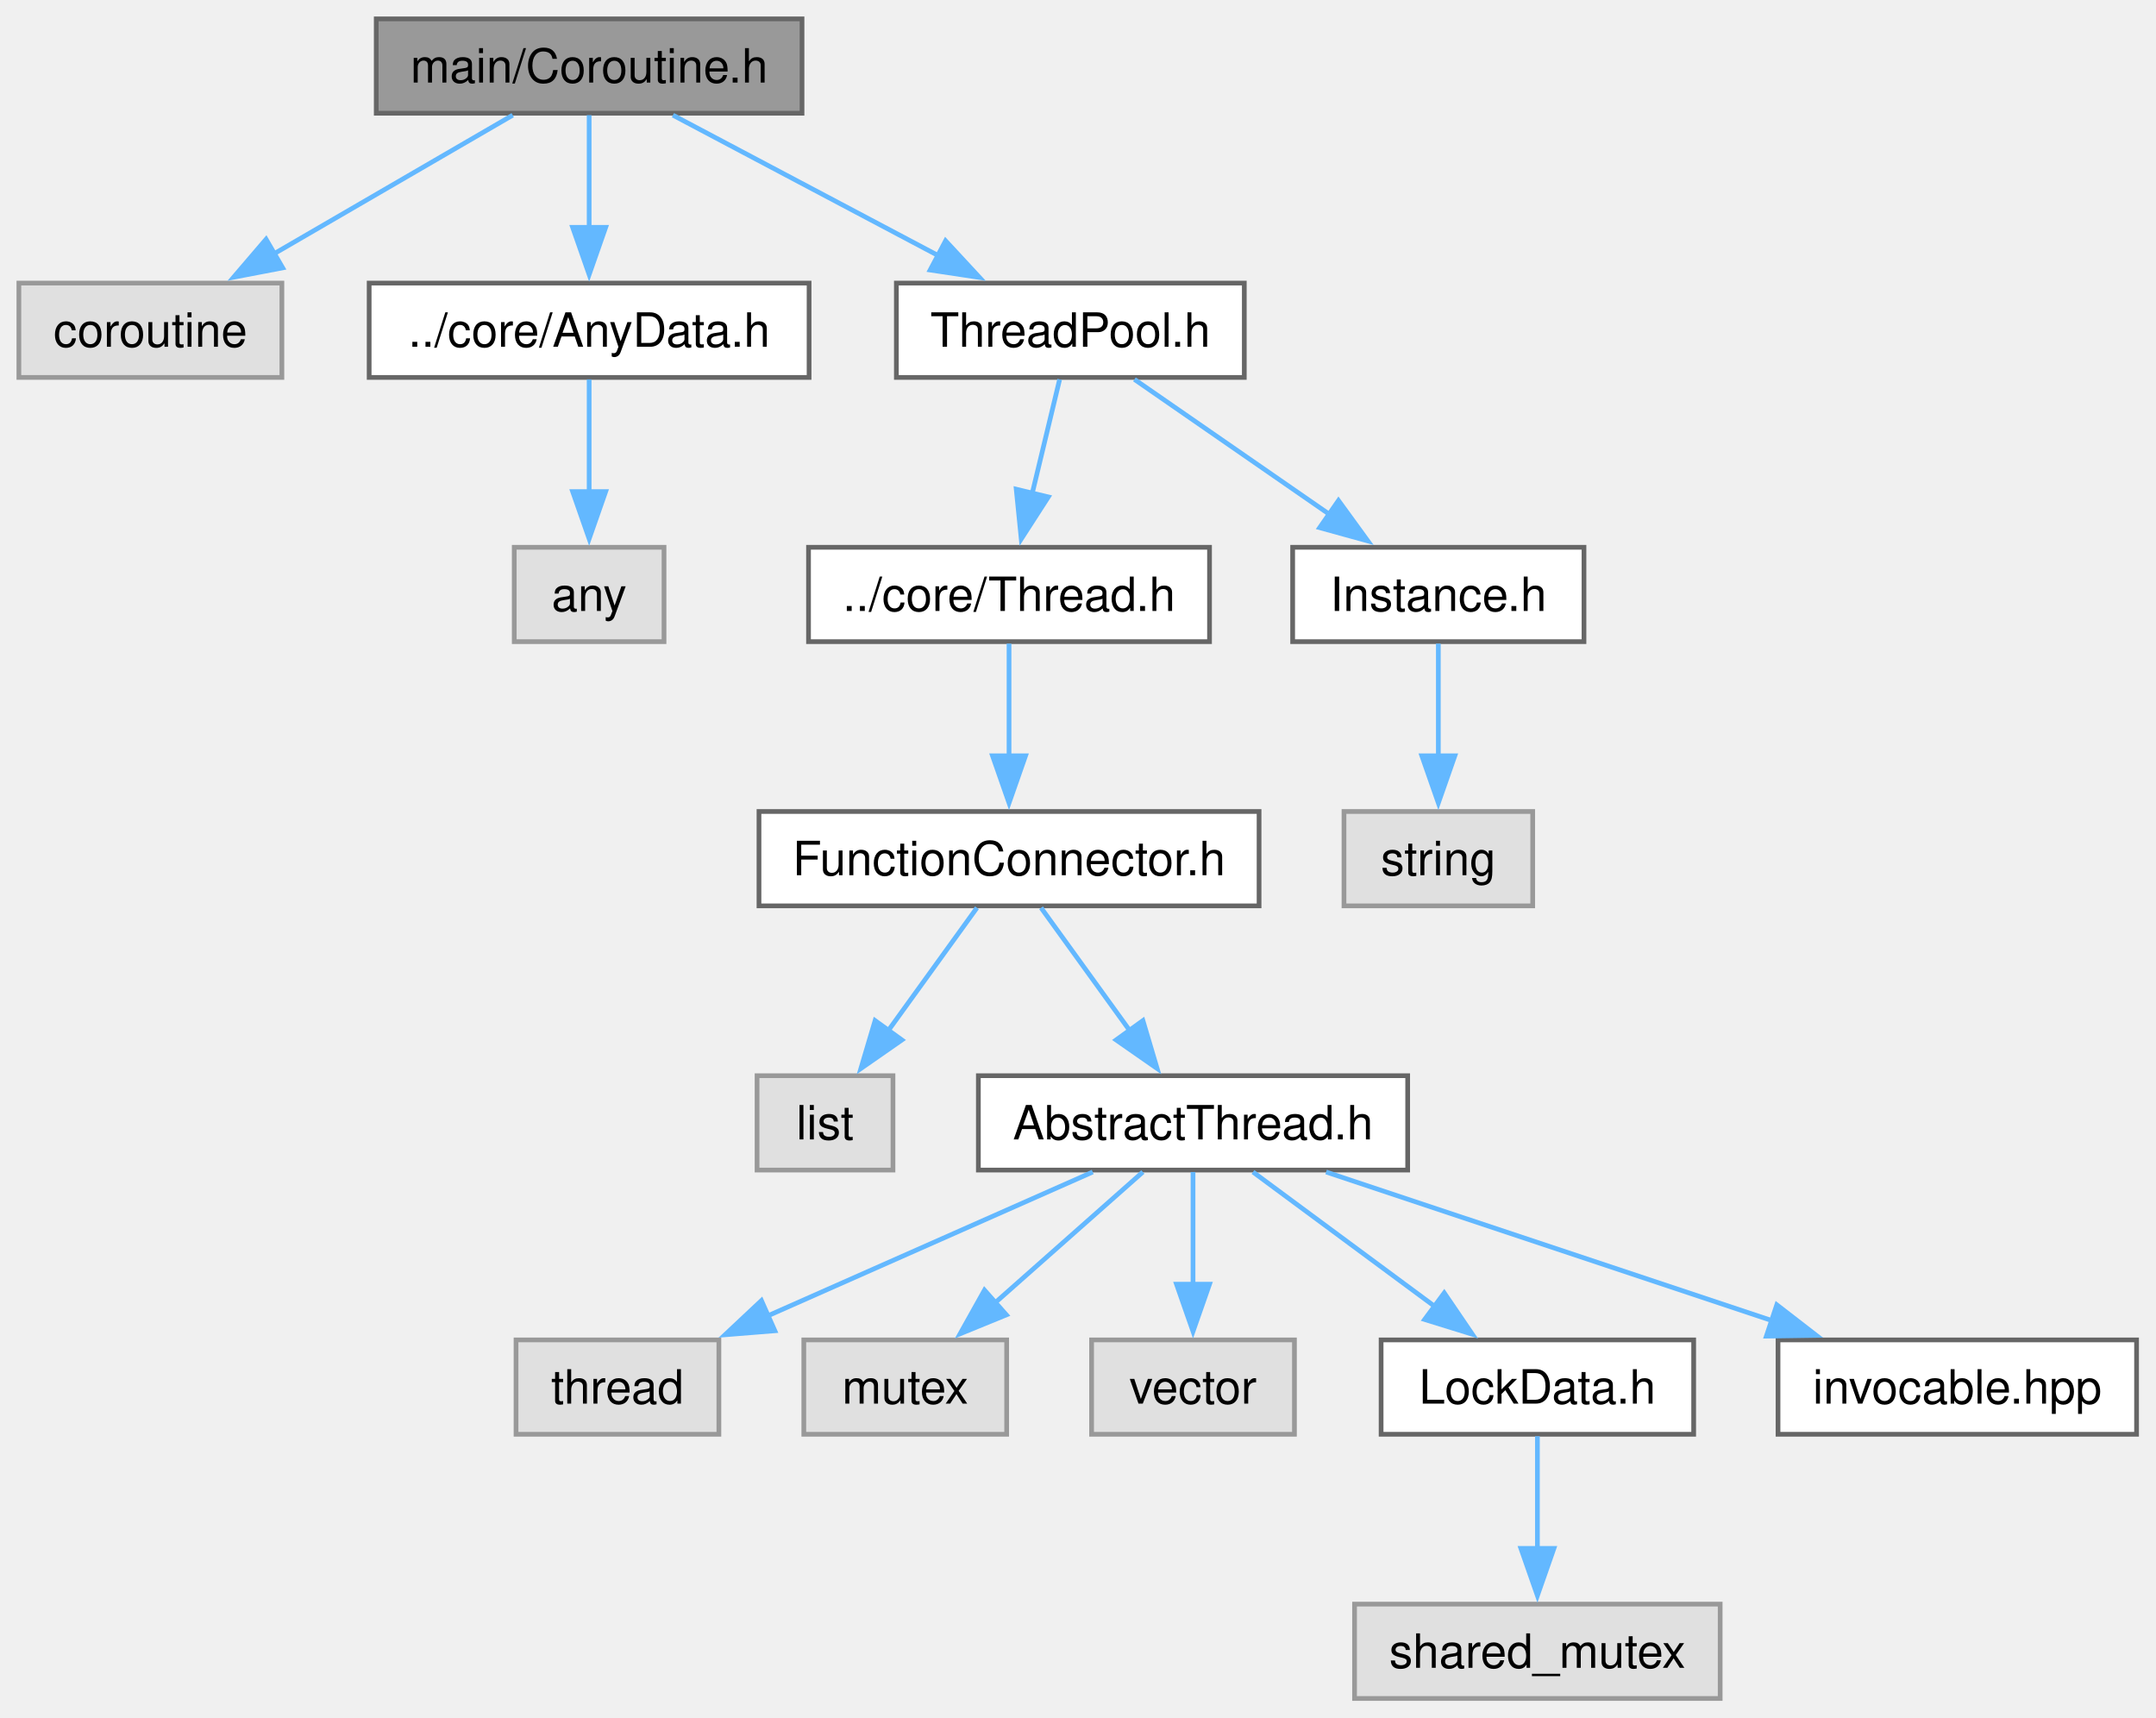
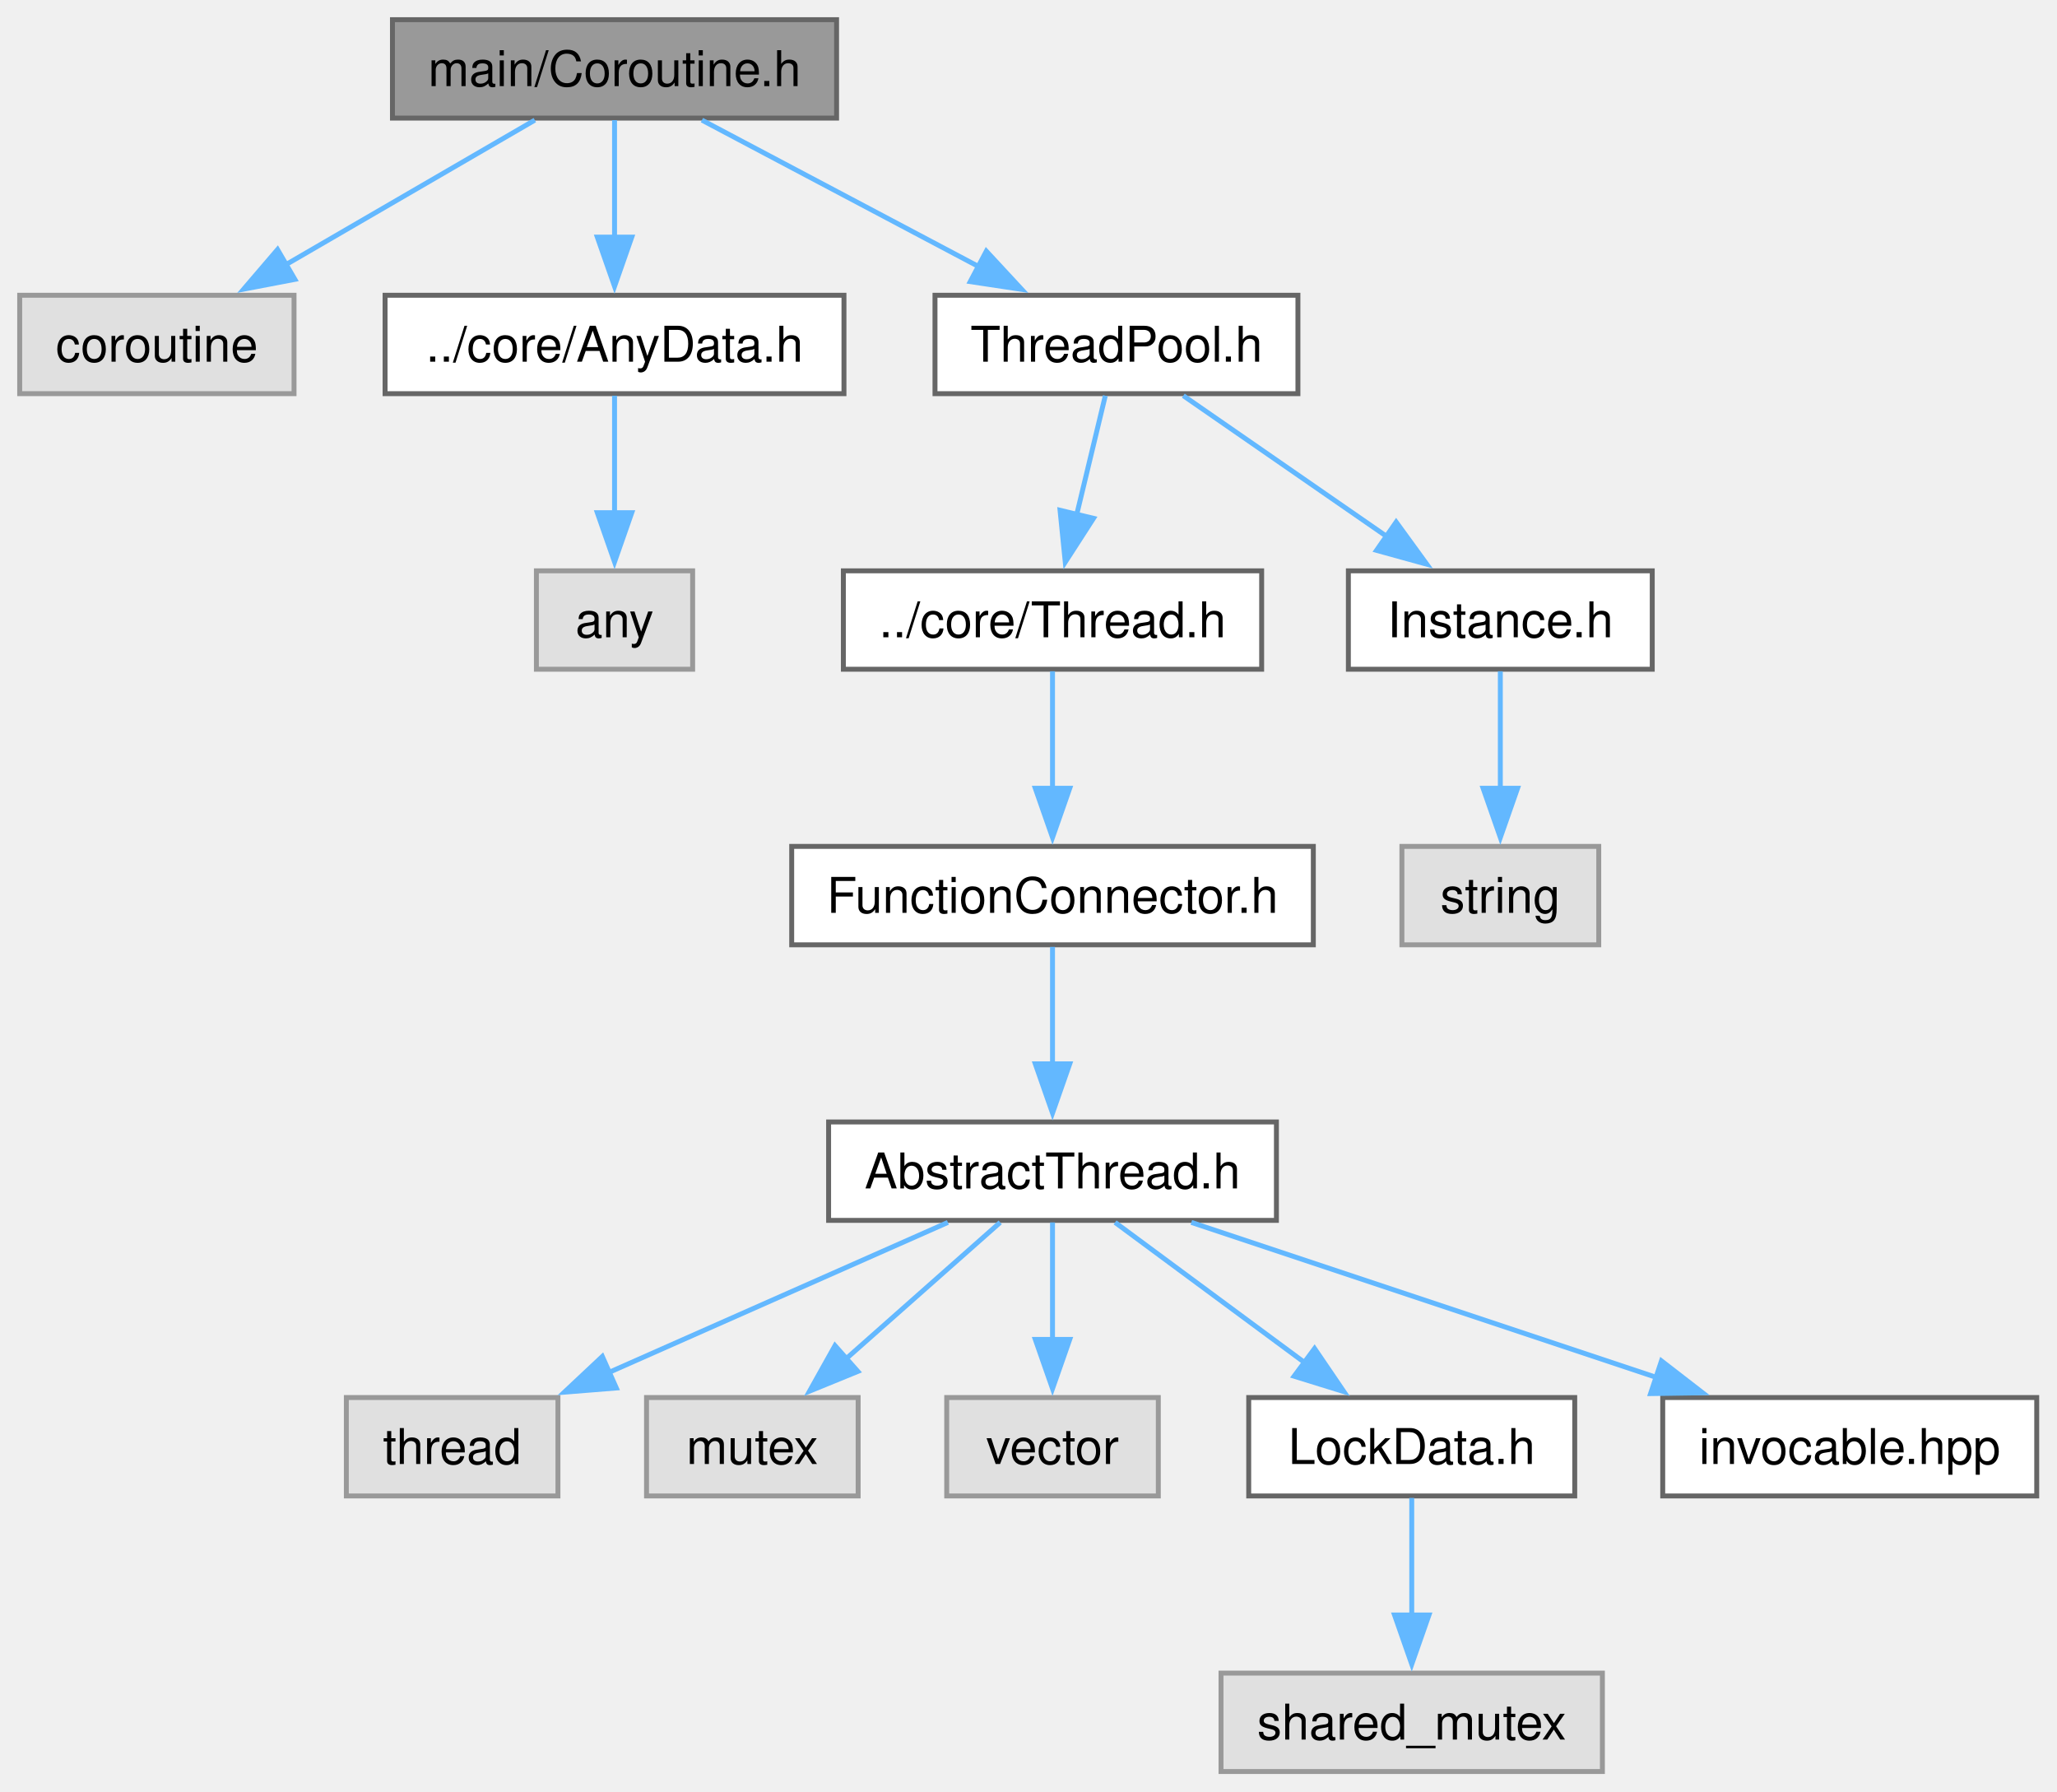
- <svg xmlns="http://www.w3.org/2000/svg" xmlns:xlink="http://www.w3.org/1999/xlink" width="457pt" height="364pt" viewBox="0.00 0.00 457.00 364.00">
+ <svg xmlns="http://www.w3.org/2000/svg" xmlns:xlink="http://www.w3.org/1999/xlink" width="418pt" height="364pt" viewBox="0.00 0.00 418.00 364.00">
  <g id="graph0" class="graph" transform="scale(1 1) rotate(0) translate(4 360)">
    <g id="Node000001" class="node">
      <g id="a_Node000001">
        <a xlink:title="The CoroutineTask, CoroutineAwait, CoroutineInvokeAwait structs.">
          <polygon fill="#999999" stroke="#666666" points="166,-356 75.75,-356 75.75,-336 166,-336 166,-356" />
          <text xml:space="preserve" text-anchor="middle" x="120.88" y="-342.5" font-family="Helvetica,sans-Serif" font-size="10.00">main/Coroutine.h</text>
        </a>
      </g>
    </g>
    <g id="Node000002" class="node">
      <g id="a_Node000002">
        <a xlink:title=" ">
          <polygon fill="#e0e0e0" stroke="#999999" points="55.75,-300 0,-300 0,-280 55.75,-280 55.75,-300" />
          <text xml:space="preserve" text-anchor="middle" x="27.88" y="-286.5" font-family="Helvetica,sans-Serif" font-size="10.00">coroutine</text>
        </a>
      </g>
    </g>
    <g id="edge1_Node000001_Node000002" class="edge">
      <g id="a_edge1_Node000001_Node000002">
        <a xlink:title=" ">
          <path fill="none" stroke="#63b8ff" d="M104.68,-335.59C90.63,-327.44 70.04,-315.48 53.72,-306" />
          <polygon fill="#63b8ff" stroke="#63b8ff" points="55.92,-303.23 45.51,-301.24 52.4,-309.29 55.92,-303.23" />
        </a>
      </g>
    </g>
    <g id="Node000003" class="node">
      <g id="a_Node000003">
        <a xlink:href="AnyData_8h.html" target="_top" xlink:title="The AnyData class.">
          <polygon fill="white" stroke="#666666" points="167.5,-300 74.25,-300 74.25,-280 167.5,-280 167.5,-300" />
          <text xml:space="preserve" text-anchor="middle" x="120.88" y="-286.5" font-family="Helvetica,sans-Serif" font-size="10.00">../core/AnyData.h</text>
        </a>
      </g>
    </g>
    <g id="edge2_Node000001_Node000003" class="edge">
      <g id="a_edge2_Node000001_Node000003">
        <a xlink:title=" ">
          <path fill="none" stroke="#63b8ff" d="M120.88,-335.59C120.88,-329.01 120.88,-319.96 120.88,-311.73" />
          <polygon fill="#63b8ff" stroke="#63b8ff" points="124.38,-311.81 120.88,-301.81 117.38,-311.81 124.38,-311.81" />
        </a>
      </g>
    </g>
    <g id="Node000005" class="node">
      <g id="a_Node000005">
        <a xlink:href="ThreadPool_8h.html" target="_top" xlink:title="The AbstractThreadPool and ThreadPool classes.">
          <polygon fill="white" stroke="#666666" points="259.75,-300 186,-300 186,-280 259.75,-280 259.75,-300" />
          <text xml:space="preserve" text-anchor="middle" x="222.88" y="-286.5" font-family="Helvetica,sans-Serif" font-size="10.00">ThreadPool.h</text>
        </a>
      </g>
    </g>
    <g id="edge4_Node000001_Node000005" class="edge">
      <g id="a_edge4_Node000001_Node000005">
        <a xlink:title=" ">
          <path fill="none" stroke="#63b8ff" d="M138.64,-335.59C154.2,-327.36 177.06,-315.26 195.04,-305.74" />
          <polygon fill="#63b8ff" stroke="#63b8ff" points="196.43,-308.96 203.63,-301.19 193.16,-302.77 196.43,-308.96" />
        </a>
      </g>
    </g>
    <g id="Node000004" class="node">
      <g id="a_Node000004">
        <a xlink:title=" ">
          <polygon fill="#e0e0e0" stroke="#999999" points="136.75,-244 105,-244 105,-224 136.75,-224 136.75,-244" />
          <text xml:space="preserve" text-anchor="middle" x="120.88" y="-230.5" font-family="Helvetica,sans-Serif" font-size="10.00">any</text>
        </a>
      </g>
    </g>
    <g id="edge3_Node000003_Node000004" class="edge">
      <g id="a_edge3_Node000003_Node000004">
        <a xlink:title=" ">
          <path fill="none" stroke="#63b8ff" d="M120.88,-279.59C120.88,-273.01 120.88,-263.96 120.88,-255.73" />
          <polygon fill="#63b8ff" stroke="#63b8ff" points="124.38,-255.81 120.88,-245.81 117.38,-255.81 124.38,-255.81" />
        </a>
      </g>
    </g>
    <g id="Node000006" class="node">
      <g id="a_Node000006">
        <a xlink:href="Thread_8h.html" target="_top" xlink:title="The Thread class.">
          <polygon fill="white" stroke="#666666" points="252.38,-244 167.38,-244 167.38,-224 252.38,-224 252.38,-244" />
          <text xml:space="preserve" text-anchor="middle" x="209.88" y="-230.5" font-family="Helvetica,sans-Serif" font-size="10.00">../core/Thread.h</text>
        </a>
      </g>
    </g>
    <g id="edge5_Node000005_Node000006" class="edge">
      <g id="a_edge5_Node000005_Node000006">
        <a xlink:title=" ">
          <path fill="none" stroke="#63b8ff" d="M220.61,-279.59C219.01,-272.93 216.8,-263.75 214.8,-255.44" />
          <polygon fill="#63b8ff" stroke="#63b8ff" points="218.21,-254.67 212.47,-245.77 211.41,-256.31 218.21,-254.67" />
        </a>
      </g>
    </g>
-     <g id="Node000016" class="node">
-       <g id="a_Node000016">
+     <g id="Node000015" class="node">
+       <g id="a_Node000015">
        <a xlink:href="Instance_8h.html" target="_top" xlink:title="The AbstractInstance and Instance classes.">
          <polygon fill="white" stroke="#666666" points="331.75,-244 270,-244 270,-224 331.75,-224 331.75,-244" />
          <text xml:space="preserve" text-anchor="middle" x="300.88" y="-230.5" font-family="Helvetica,sans-Serif" font-size="10.00">Instance.h</text>
        </a>
      </g>
    </g>
-     <g id="edge15_Node000005_Node000016" class="edge">
-       <g id="a_edge15_Node000005_Node000016">
+     <g id="edge14_Node000005_Node000015" class="edge">
+       <g id="a_edge14_Node000005_Node000015">
        <a xlink:title=" ">
          <path fill="none" stroke="#63b8ff" d="M236.46,-279.59C247.91,-271.67 264.54,-260.16 278.03,-250.82" />
          <polygon fill="#63b8ff" stroke="#63b8ff" points="279.71,-253.91 285.94,-245.34 275.72,-248.16 279.71,-253.91" />
        </a>
      </g>
    </g>
    <g id="Node000007" class="node">
      <g id="a_Node000007">
        <a xlink:href="FunctionConnector_8h.html" target="_top" xlink:title="The AbstractFunctionConnector, FunctionConnector, FunctionConnectorProtected, FunctionConnectionGuard...">
          <polygon fill="white" stroke="#666666" points="262.88,-188 156.88,-188 156.88,-168 262.88,-168 262.88,-188" />
          <text xml:space="preserve" text-anchor="middle" x="209.88" y="-174.5" font-family="Helvetica,sans-Serif" font-size="10.00">FunctionConnector.h</text>
        </a>
      </g>
    </g>
    <g id="edge6_Node000006_Node000007" class="edge">
      <g id="a_edge6_Node000006_Node000007">
        <a xlink:title=" ">
          <path fill="none" stroke="#63b8ff" d="M209.88,-223.59C209.88,-217.01 209.88,-207.96 209.88,-199.73" />
          <polygon fill="#63b8ff" stroke="#63b8ff" points="213.38,-199.81 209.88,-189.81 206.38,-199.81 213.38,-199.81" />
        </a>
      </g>
    </g>
    <g id="Node000008" class="node">
      <g id="a_Node000008">
-         <a xlink:title=" ">
-           <polygon fill="#e0e0e0" stroke="#999999" points="185.28,-132 156.47,-132 156.47,-112 185.28,-112 185.28,-132" />
-           <text xml:space="preserve" text-anchor="middle" x="170.88" y="-118.5" font-family="Helvetica,sans-Serif" font-size="10.00">list</text>
+         <a xlink:href="AbstractThread_8h.html" target="_top" xlink:title="The AbstractThread class.">
+           <polygon fill="white" stroke="#666666" points="255.38,-132 164.38,-132 164.38,-112 255.38,-112 255.38,-132" />
+           <text xml:space="preserve" text-anchor="middle" x="209.88" y="-118.5" font-family="Helvetica,sans-Serif" font-size="10.00">AbstractThread.h</text>
        </a>
      </g>
    </g>
    <g id="edge7_Node000007_Node000008" class="edge">
      <g id="a_edge7_Node000007_Node000008">
        <a xlink:title=" ">
-           <path fill="none" stroke="#63b8ff" d="M203.08,-167.59C197.88,-160.39 190.54,-150.23 184.19,-141.43" />
-           <polygon fill="#63b8ff" stroke="#63b8ff" points="187.17,-139.58 178.48,-133.53 181.49,-143.68 187.17,-139.58" />
+           <path fill="none" stroke="#63b8ff" d="M209.88,-167.59C209.88,-161.01 209.88,-151.96 209.88,-143.73" />
+           <polygon fill="#63b8ff" stroke="#63b8ff" points="213.38,-143.81 209.88,-133.81 206.38,-143.81 213.38,-143.81" />
        </a>
      </g>
    </g>
    <g id="Node000009" class="node">
      <g id="a_Node000009">
-         <a xlink:href="AbstractThread_8h.html" target="_top" xlink:title="The AbstractThread class.">
-           <polygon fill="white" stroke="#666666" points="294.38,-132 203.38,-132 203.38,-112 294.38,-112 294.38,-132" />
-           <text xml:space="preserve" text-anchor="middle" x="248.88" y="-118.5" font-family="Helvetica,sans-Serif" font-size="10.00">AbstractThread.h</text>
-         </a>
-       </g>
-     </g>
-     <g id="edge8_Node000007_Node000009" class="edge">
-       <g id="a_edge8_Node000007_Node000009">
-         <a xlink:title=" ">
-           <path fill="none" stroke="#63b8ff" d="M216.67,-167.59C221.87,-160.39 229.21,-150.23 235.56,-141.43" />
-           <polygon fill="#63b8ff" stroke="#63b8ff" points="238.26,-143.68 241.27,-133.53 232.58,-139.58 238.26,-143.68" />
+         <a xlink:title=" ">
+           <polygon fill="#e0e0e0" stroke="#999999" points="109.38,-76 66.38,-76 66.38,-56 109.38,-56 109.38,-76" />
+           <text xml:space="preserve" text-anchor="middle" x="87.88" y="-62.5" font-family="Helvetica,sans-Serif" font-size="10.00">thread</text>
+         </a>
+       </g>
+     </g>
+     <g id="edge8_Node000008_Node000009" class="edge">
+       <g id="a_edge8_Node000008_Node000009">
+         <a xlink:title=" ">
+           <path fill="none" stroke="#63b8ff" d="M188.62,-111.59C169.59,-103.17 141.4,-90.69 119.67,-81.07" />
+           <polygon fill="#63b8ff" stroke="#63b8ff" points="121.24,-77.94 110.68,-77.09 118.4,-84.34 121.24,-77.94" />
        </a>
      </g>
    </g>
    <g id="Node000010" class="node">
      <g id="a_Node000010">
        <a xlink:title=" ">
-           <polygon fill="#e0e0e0" stroke="#999999" points="148.38,-76 105.38,-76 105.38,-56 148.38,-56 148.38,-76" />
-           <text xml:space="preserve" text-anchor="middle" x="126.88" y="-62.5" font-family="Helvetica,sans-Serif" font-size="10.00">thread</text>
-         </a>
-       </g>
-     </g>
-     <g id="edge9_Node000009_Node000010" class="edge">
-       <g id="a_edge9_Node000009_Node000010">
-         <a xlink:title=" ">
-           <path fill="none" stroke="#63b8ff" d="M227.62,-111.59C208.59,-103.17 180.4,-90.69 158.67,-81.07" />
-           <polygon fill="#63b8ff" stroke="#63b8ff" points="160.24,-77.94 149.68,-77.09 157.4,-84.34 160.24,-77.94" />
+           <polygon fill="#e0e0e0" stroke="#999999" points="170.38,-76 127.38,-76 127.38,-56 170.38,-56 170.38,-76" />
+           <text xml:space="preserve" text-anchor="middle" x="148.88" y="-62.5" font-family="Helvetica,sans-Serif" font-size="10.00">mutex</text>
+         </a>
+       </g>
+     </g>
+     <g id="edge9_Node000008_Node000010" class="edge">
+       <g id="a_edge9_Node000008_Node000010">
+         <a xlink:title=" ">
+           <path fill="none" stroke="#63b8ff" d="M199.25,-111.59C190.59,-103.93 178.14,-92.91 167.79,-83.75" />
+           <polygon fill="#63b8ff" stroke="#63b8ff" points="170.32,-81.31 160.51,-77.3 165.68,-86.55 170.32,-81.31" />
        </a>
      </g>
    </g>
    <g id="Node000011" class="node">
      <g id="a_Node000011">
        <a xlink:title=" ">
-           <polygon fill="#e0e0e0" stroke="#999999" points="209.38,-76 166.38,-76 166.38,-56 209.38,-56 209.38,-76" />
-           <text xml:space="preserve" text-anchor="middle" x="187.88" y="-62.5" font-family="Helvetica,sans-Serif" font-size="10.00">mutex</text>
-         </a>
-       </g>
-     </g>
-     <g id="edge10_Node000009_Node000011" class="edge">
-       <g id="a_edge10_Node000009_Node000011">
-         <a xlink:title=" ">
-           <path fill="none" stroke="#63b8ff" d="M238.25,-111.59C229.59,-103.93 217.14,-92.91 206.79,-83.75" />
-           <polygon fill="#63b8ff" stroke="#63b8ff" points="209.32,-81.31 199.51,-77.3 204.68,-86.55 209.32,-81.31" />
+           <polygon fill="#e0e0e0" stroke="#999999" points="231.38,-76 188.38,-76 188.38,-56 231.38,-56 231.38,-76" />
+           <text xml:space="preserve" text-anchor="middle" x="209.88" y="-62.5" font-family="Helvetica,sans-Serif" font-size="10.00">vector</text>
+         </a>
+       </g>
+     </g>
+     <g id="edge10_Node000008_Node000011" class="edge">
+       <g id="a_edge10_Node000008_Node000011">
+         <a xlink:title=" ">
+           <path fill="none" stroke="#63b8ff" d="M209.88,-111.59C209.88,-105.01 209.88,-95.96 209.88,-87.73" />
+           <polygon fill="#63b8ff" stroke="#63b8ff" points="213.38,-87.81 209.88,-77.81 206.38,-87.81 213.38,-87.81" />
        </a>
      </g>
    </g>
    <g id="Node000012" class="node">
      <g id="a_Node000012">
-         <a xlink:title=" ">
-           <polygon fill="#e0e0e0" stroke="#999999" points="270.38,-76 227.38,-76 227.38,-56 270.38,-56 270.38,-76" />
-           <text xml:space="preserve" text-anchor="middle" x="248.88" y="-62.5" font-family="Helvetica,sans-Serif" font-size="10.00">vector</text>
-         </a>
-       </g>
-     </g>
-     <g id="edge11_Node000009_Node000012" class="edge">
-       <g id="a_edge11_Node000009_Node000012">
-         <a xlink:title=" ">
-           <path fill="none" stroke="#63b8ff" d="M248.88,-111.59C248.88,-105.01 248.88,-95.96 248.88,-87.73" />
-           <polygon fill="#63b8ff" stroke="#63b8ff" points="252.38,-87.81 248.88,-77.81 245.38,-87.81 252.38,-87.81" />
+         <a xlink:href="LockData_8h.html" target="_top" xlink:title="The LockData class.">
+           <polygon fill="white" stroke="#666666" points="316,-76 249.75,-76 249.75,-56 316,-56 316,-76" />
+           <text xml:space="preserve" text-anchor="middle" x="282.88" y="-62.5" font-family="Helvetica,sans-Serif" font-size="10.00">LockData.h</text>
+         </a>
+       </g>
+     </g>
+     <g id="edge11_Node000008_Node000012" class="edge">
+       <g id="a_edge11_Node000008_Node000012">
+         <a xlink:title=" ">
+           <path fill="none" stroke="#63b8ff" d="M222.59,-111.59C233.27,-103.7 248.75,-92.24 261.36,-82.92" />
+           <polygon fill="#63b8ff" stroke="#63b8ff" points="263.13,-85.96 269.09,-77.2 258.97,-80.33 263.13,-85.96" />
+         </a>
+       </g>
+     </g>
+     <g id="Node000014" class="node">
+       <g id="a_Node000014">
+         <a xlink:href="invocable_8hpp_source.html" target="_top" xlink:title=" ">
+           <polygon fill="white" stroke="#666666" points="409.88,-76 333.88,-76 333.88,-56 409.88,-56 409.88,-76" />
+           <text xml:space="preserve" text-anchor="middle" x="371.88" y="-62.5" font-family="Helvetica,sans-Serif" font-size="10.00">invocable.hpp</text>
+         </a>
+       </g>
+     </g>
+     <g id="edge13_Node000008_Node000014" class="edge">
+       <g id="a_edge13_Node000008_Node000014">
+         <a xlink:title=" ">
+           <path fill="none" stroke="#63b8ff" d="M238.09,-111.59C264.3,-102.86 303.56,-89.77 332.78,-80.03" />
+           <polygon fill="#63b8ff" stroke="#63b8ff" points="333.62,-83.44 342,-76.96 331.41,-76.8 333.62,-83.44" />
        </a>
      </g>
    </g>
    <g id="Node000013" class="node">
      <g id="a_Node000013">
-         <a xlink:href="LockData_8h.html" target="_top" xlink:title="The LockData class.">
-           <polygon fill="white" stroke="#666666" points="355,-76 288.75,-76 288.75,-56 355,-56 355,-76" />
-           <text xml:space="preserve" text-anchor="middle" x="321.88" y="-62.5" font-family="Helvetica,sans-Serif" font-size="10.00">LockData.h</text>
-         </a>
-       </g>
-     </g>
-     <g id="edge12_Node000009_Node000013" class="edge">
-       <g id="a_edge12_Node000009_Node000013">
-         <a xlink:title=" ">
-           <path fill="none" stroke="#63b8ff" d="M261.59,-111.59C272.27,-103.7 287.75,-92.24 300.36,-82.92" />
-           <polygon fill="#63b8ff" stroke="#63b8ff" points="302.13,-85.96 308.09,-77.2 297.97,-80.33 302.13,-85.96" />
-         </a>
-       </g>
-     </g>
-     <g id="Node000015" class="node">
-       <g id="a_Node000015">
-         <a xlink:href="invocable_8hpp_source.html" target="_top" xlink:title=" ">
-           <polygon fill="white" stroke="#666666" points="448.88,-76 372.88,-76 372.88,-56 448.88,-56 448.88,-76" />
-           <text xml:space="preserve" text-anchor="middle" x="410.88" y="-62.5" font-family="Helvetica,sans-Serif" font-size="10.00">invocable.hpp</text>
-         </a>
-       </g>
-     </g>
-     <g id="edge14_Node000009_Node000015" class="edge">
-       <g id="a_edge14_Node000009_Node000015">
-         <a xlink:title=" ">
-           <path fill="none" stroke="#63b8ff" d="M277.09,-111.59C303.3,-102.86 342.56,-89.77 371.78,-80.03" />
-           <polygon fill="#63b8ff" stroke="#63b8ff" points="372.62,-83.44 381,-76.96 370.41,-76.8 372.62,-83.44" />
-         </a>
-       </g>
-     </g>
-     <g id="Node000014" class="node">
-       <g id="a_Node000014">
-         <a xlink:title=" ">
-           <polygon fill="#e0e0e0" stroke="#999999" points="360.62,-20 283.12,-20 283.12,0 360.62,0 360.62,-20" />
-           <text xml:space="preserve" text-anchor="middle" x="321.88" y="-6.5" font-family="Helvetica,sans-Serif" font-size="10.00">shared_mutex</text>
-         </a>
-       </g>
-     </g>
-     <g id="edge13_Node000013_Node000014" class="edge">
-       <g id="a_edge13_Node000013_Node000014">
-         <a xlink:title=" ">
-           <path fill="none" stroke="#63b8ff" d="M321.88,-55.59C321.88,-49.01 321.88,-39.96 321.88,-31.73" />
-           <polygon fill="#63b8ff" stroke="#63b8ff" points="325.38,-31.81 321.88,-21.81 318.38,-31.81 325.38,-31.81" />
-         </a>
-       </g>
-     </g>
-     <g id="Node000017" class="node">
-       <g id="a_Node000017">
+         <a xlink:title=" ">
+           <polygon fill="#e0e0e0" stroke="#999999" points="321.62,-20 244.12,-20 244.12,0 321.62,0 321.62,-20" />
+           <text xml:space="preserve" text-anchor="middle" x="282.88" y="-6.5" font-family="Helvetica,sans-Serif" font-size="10.00">shared_mutex</text>
+         </a>
+       </g>
+     </g>
+     <g id="edge12_Node000012_Node000013" class="edge">
+       <g id="a_edge12_Node000012_Node000013">
+         <a xlink:title=" ">
+           <path fill="none" stroke="#63b8ff" d="M282.88,-55.59C282.88,-49.01 282.88,-39.96 282.88,-31.73" />
+           <polygon fill="#63b8ff" stroke="#63b8ff" points="286.38,-31.81 282.88,-21.81 279.38,-31.81 286.38,-31.81" />
+         </a>
+       </g>
+     </g>
+     <g id="Node000016" class="node">
+       <g id="a_Node000016">
        <a xlink:title=" ">
          <polygon fill="#e0e0e0" stroke="#999999" points="320.88,-188 280.88,-188 280.88,-168 320.88,-168 320.88,-188" />
          <text xml:space="preserve" text-anchor="middle" x="300.88" y="-174.5" font-family="Helvetica,sans-Serif" font-size="10.00">string</text>
        </a>
      </g>
    </g>
-     <g id="edge16_Node000016_Node000017" class="edge">
-       <g id="a_edge16_Node000016_Node000017">
+     <g id="edge15_Node000015_Node000016" class="edge">
+       <g id="a_edge15_Node000015_Node000016">
        <a xlink:title=" ">
          <path fill="none" stroke="#63b8ff" d="M300.88,-223.59C300.88,-217.01 300.88,-207.96 300.88,-199.73" />
          <polygon fill="#63b8ff" stroke="#63b8ff" points="304.38,-199.81 300.88,-189.81 297.38,-199.81 304.38,-199.81" />
        </a>
      </g>
    </g>
  </g>
</svg>
